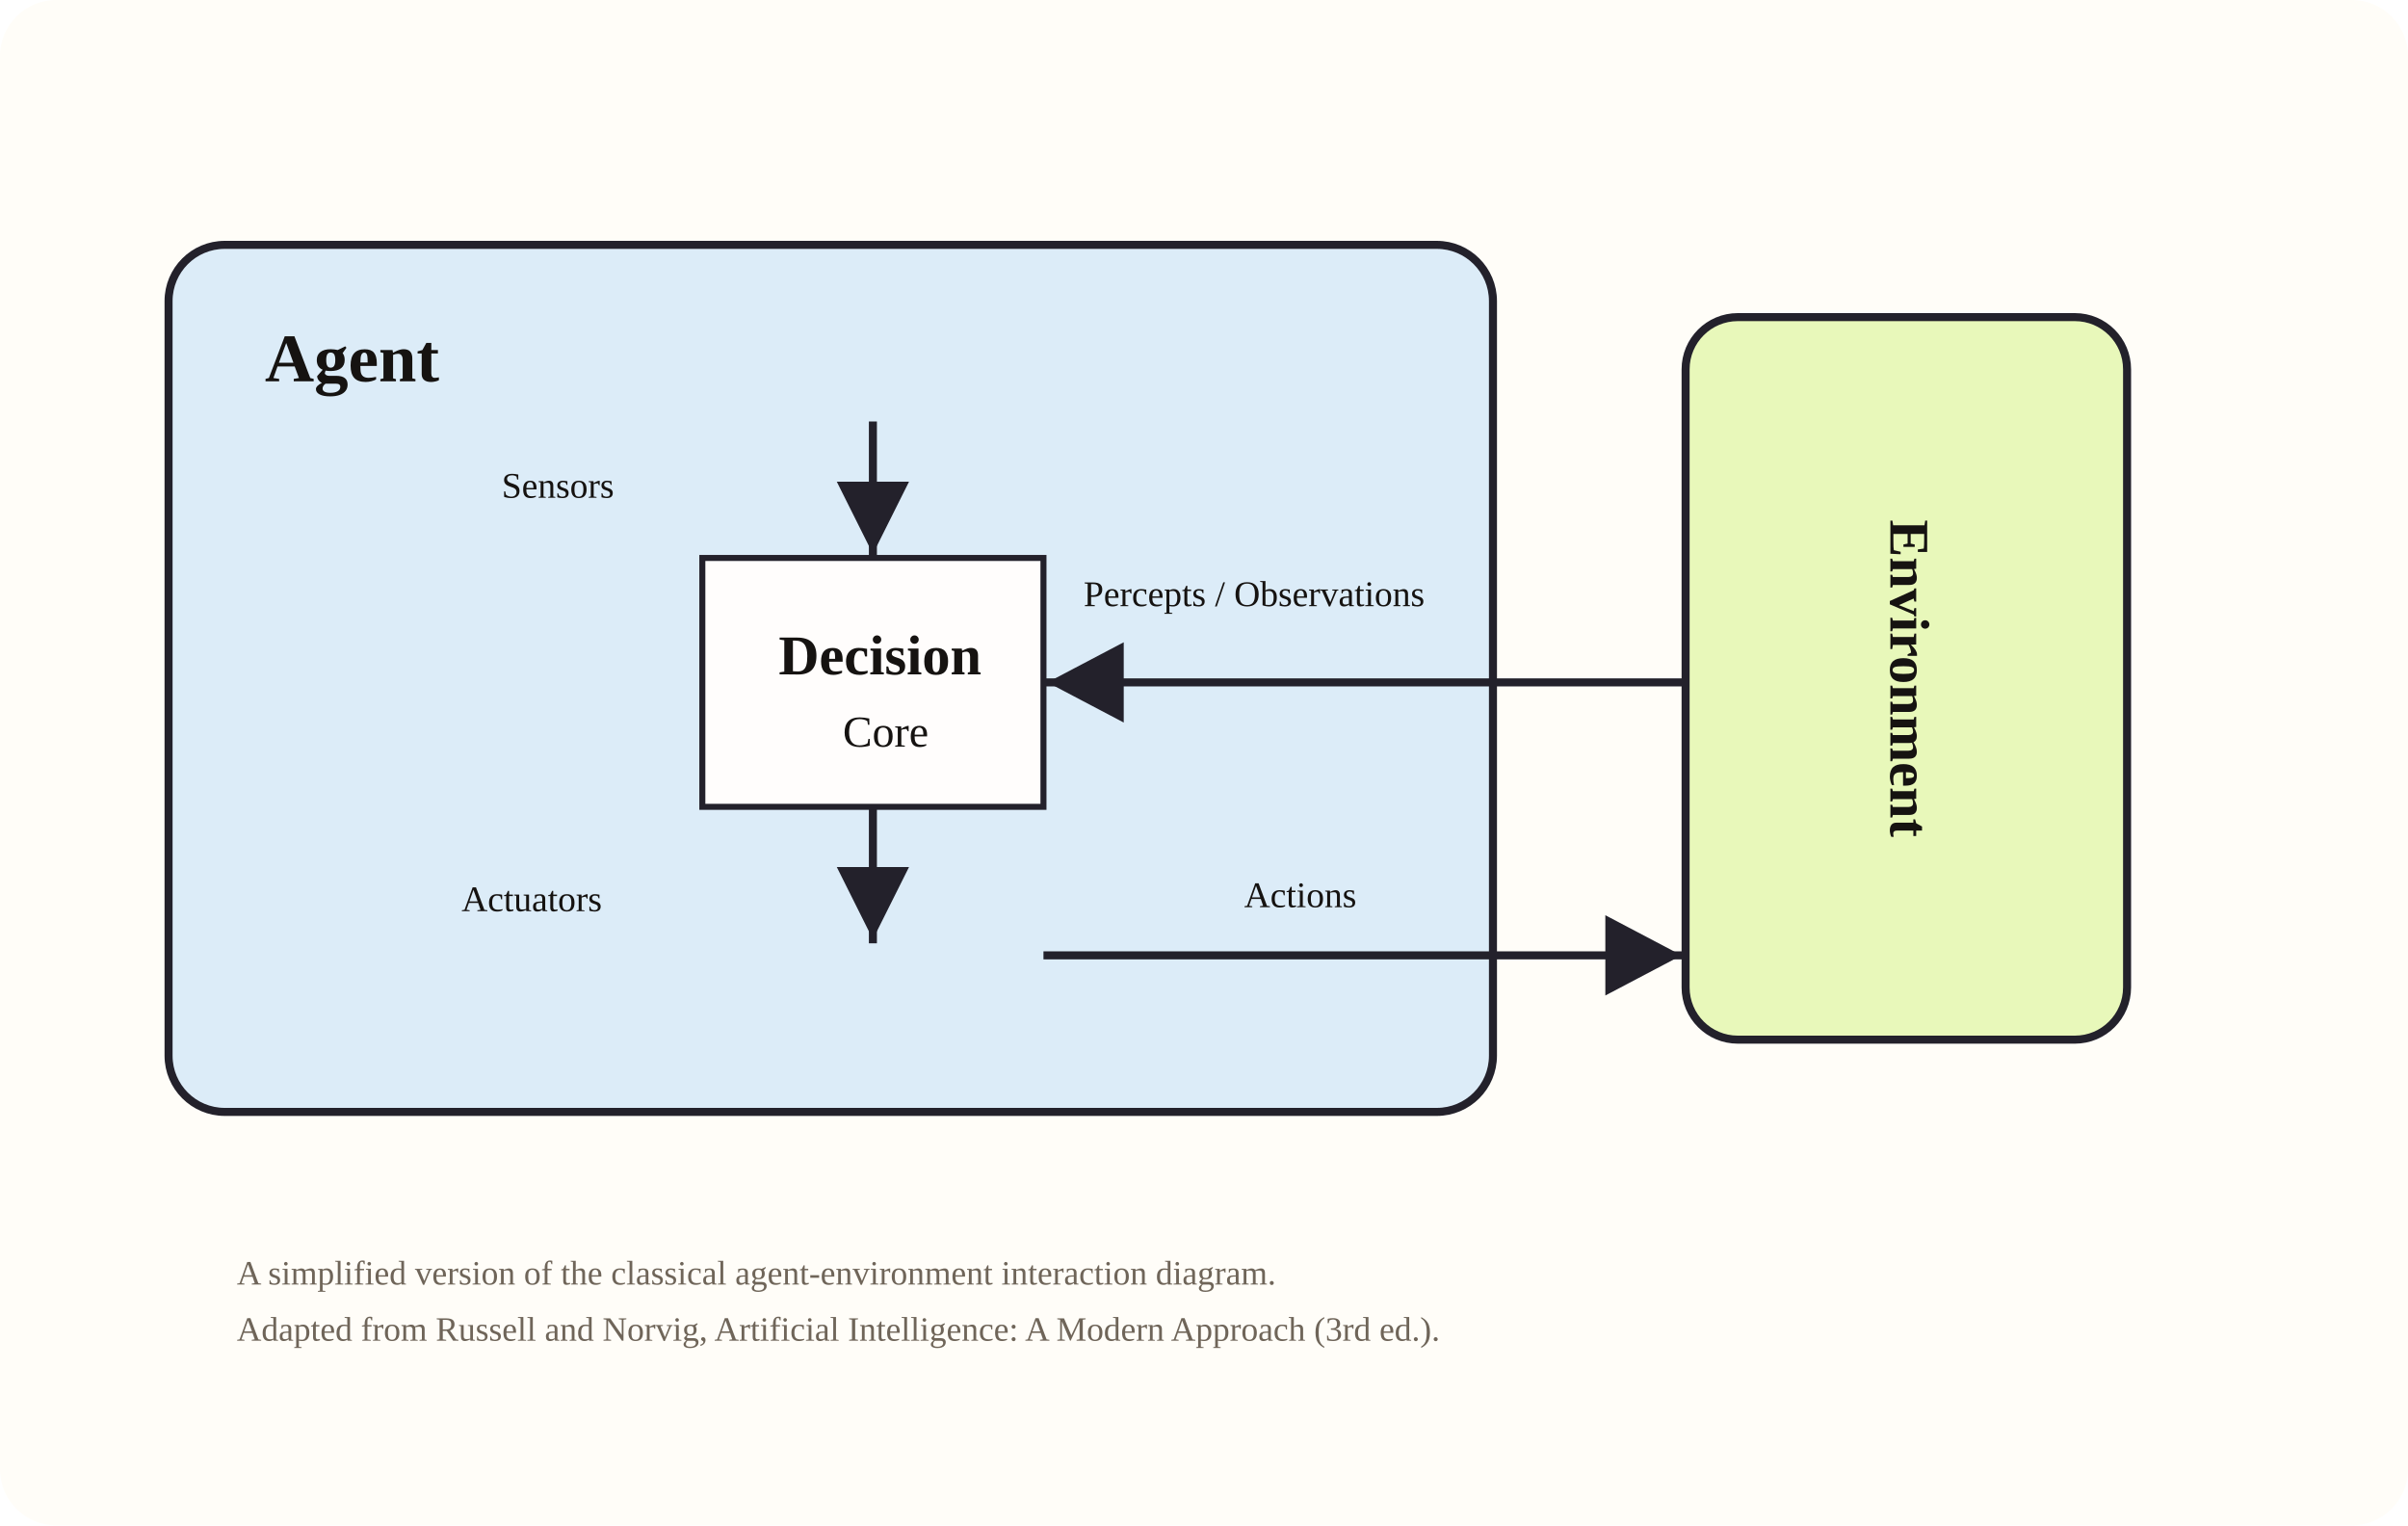
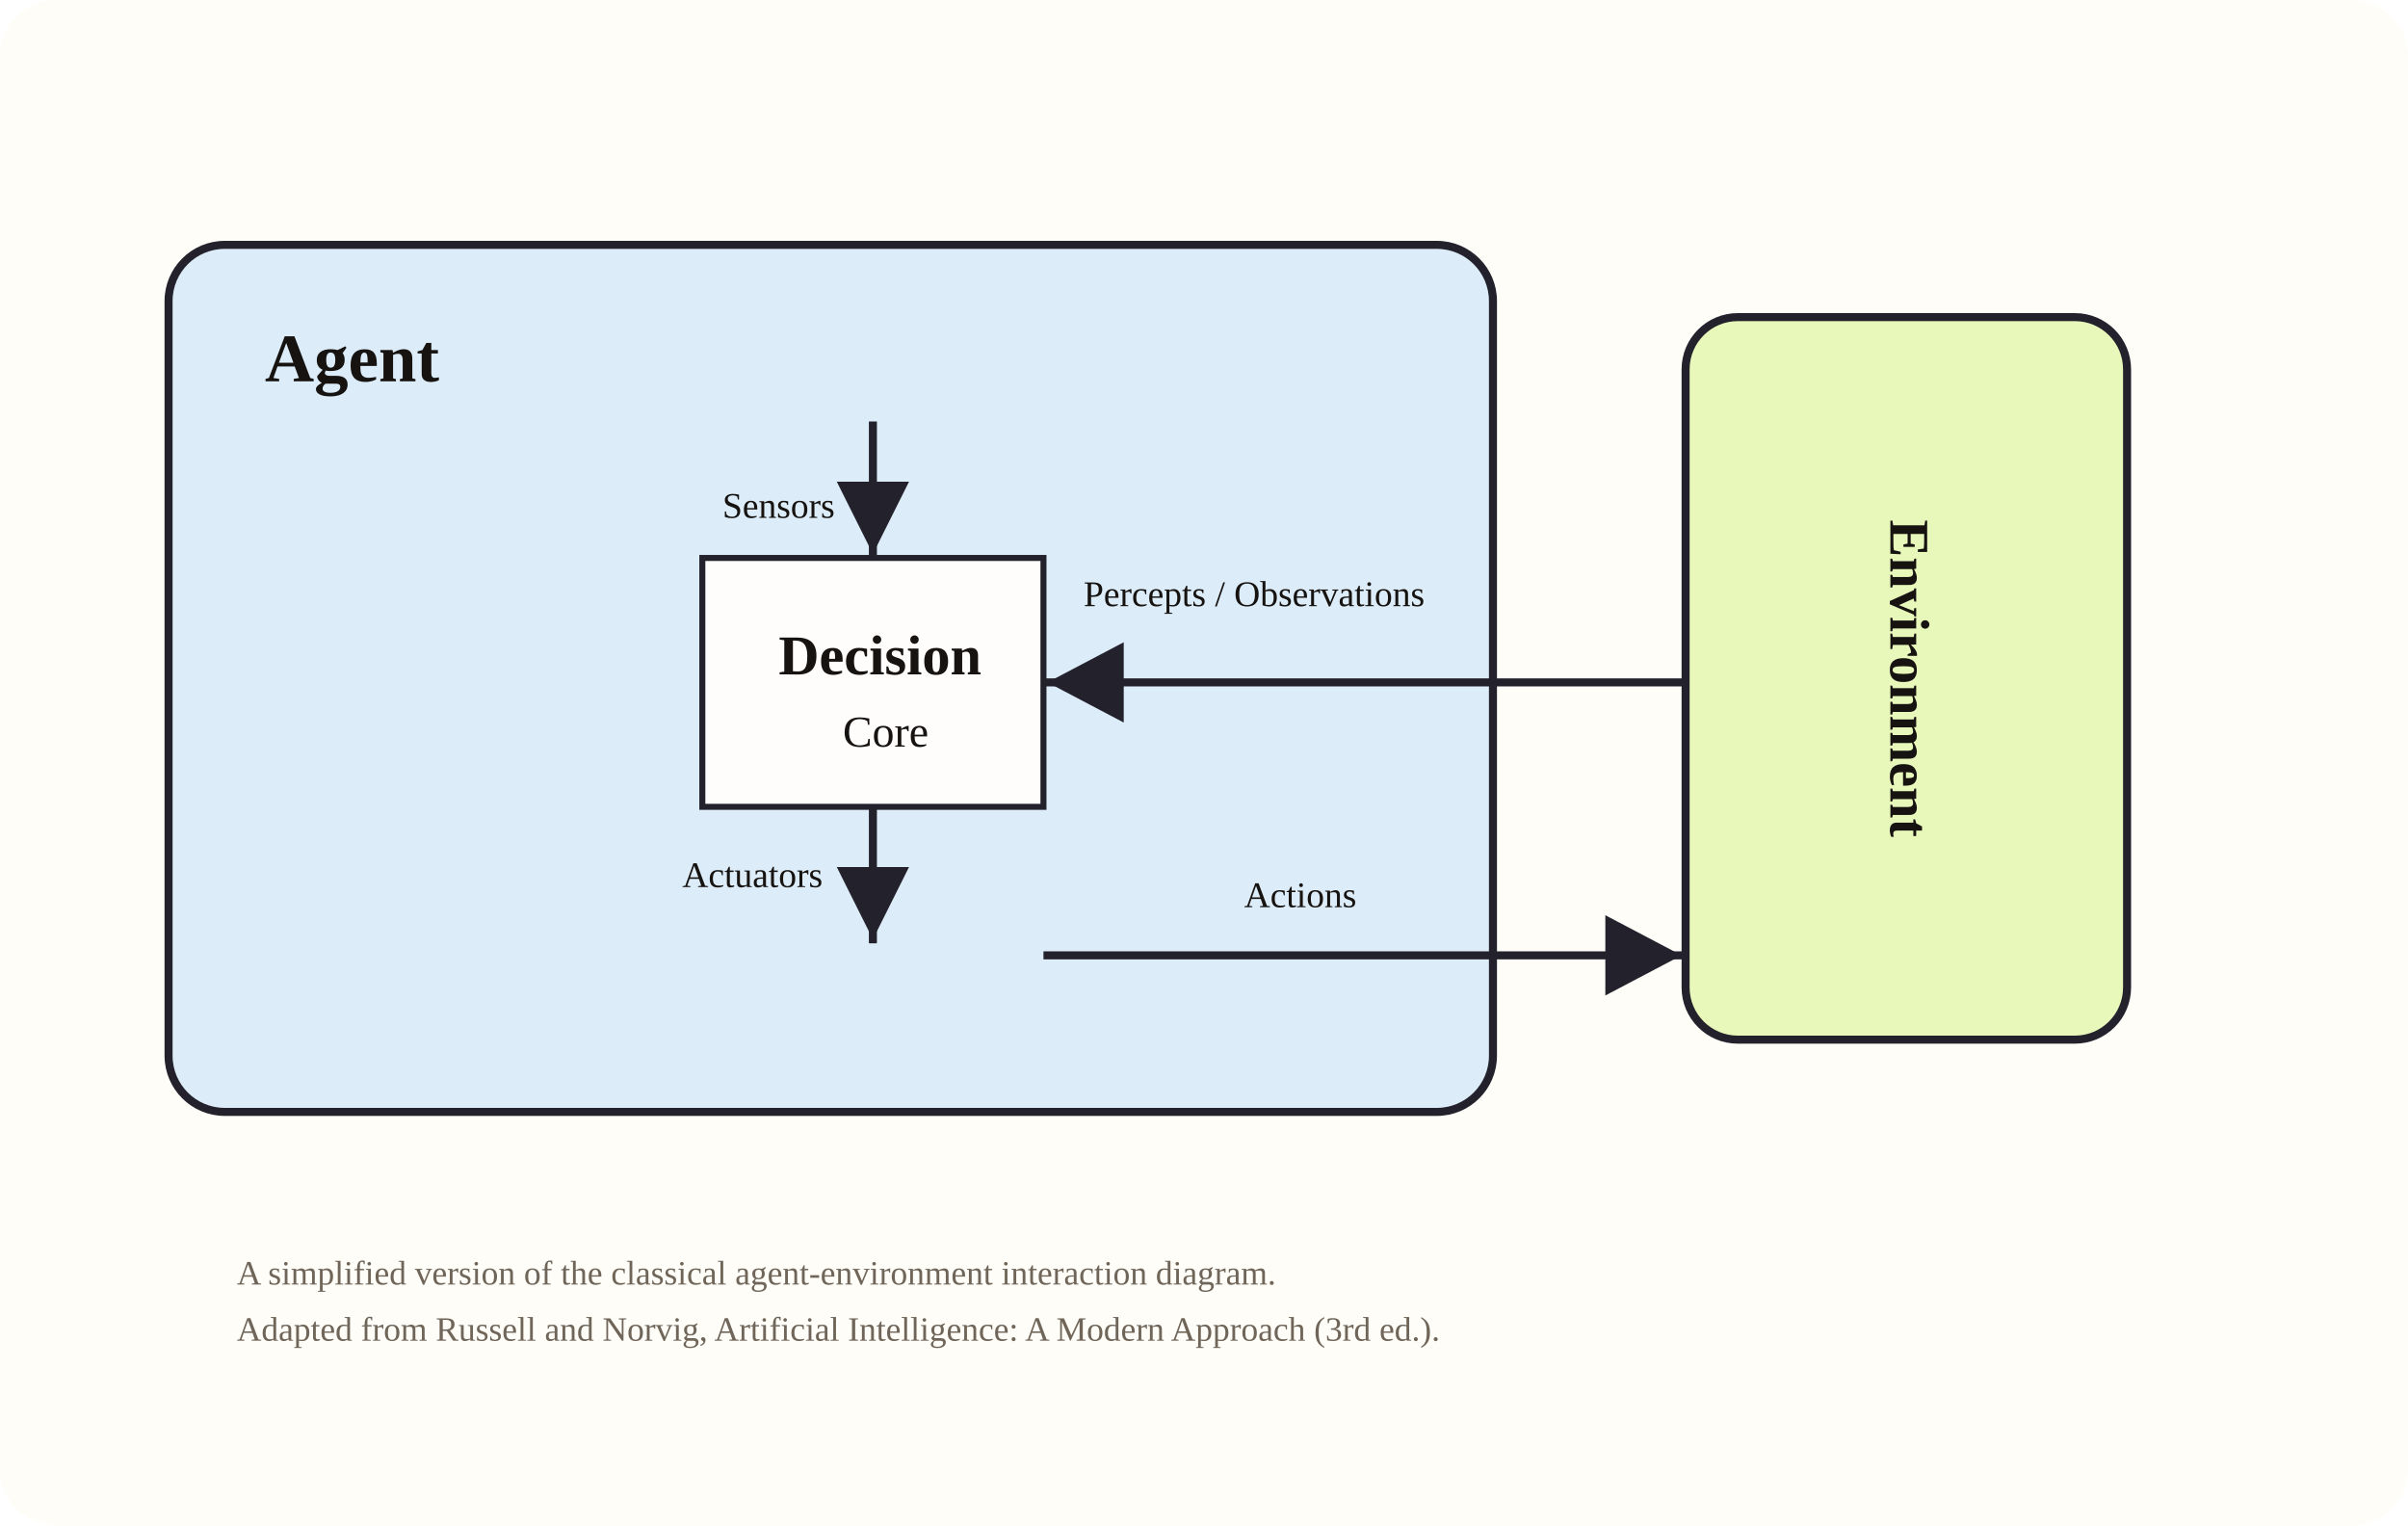
<svg xmlns="http://www.w3.org/2000/svg" width="1200" height="760" viewBox="0 0 1200 760" fill="none" role="img" aria-labelledby="title desc">
  <rect width="1200" height="760" rx="28" fill="#FFFDF8" />
  <rect x="84" y="122" width="660" height="432" rx="28" fill="#DCECF8" stroke="#23212B" stroke-width="4" />
  <rect x="840" y="158" width="220" height="360" rx="26" fill="#E8F8BA" stroke="#23212B" stroke-width="4" />
  <rect x="350" y="278" width="170" height="124" fill="#FFFDFC" stroke="#23212B" stroke-width="3" />
  <text x="132" y="190" fill="#161311" font-family="Georgia, 'Times New Roman', serif" font-size="34" font-weight="700">Agent</text>
  <text x="388" y="336" fill="#161311" font-family="Georgia, 'Times New Roman', serif" font-size="28" font-weight="700">Decision</text>
  <text x="420" y="372" fill="#161311" font-family="Georgia, 'Times New Roman', serif" font-size="22">Core</text>
  <text x="118" y="640" fill="#6F6559" font-family="Georgia, 'Times New Roman', serif" font-size="17">
    A simplified version of the classical agent-environment interaction diagram.
  </text>
  <text x="118" y="668" fill="#6F6559" font-family="Georgia, 'Times New Roman', serif" font-size="17">
    Adapted from Russell and Norvig, Artificial Intelligence: A Modern Approach (3rd ed.).
  </text>
  <line x1="840" y1="340" x2="520" y2="340" stroke="#23212B" stroke-width="4" />
  <polygon points="522,340 560,320 560,360" fill="#23212B" />
  <text x="540" y="302" fill="#161311" font-family="Georgia, 'Times New Roman', serif" font-size="18">Percepts / Observations</text>
  <line x1="520" y1="476" x2="840" y2="476" stroke="#23212B" stroke-width="4" />
  <polygon points="838,476 800,456 800,496" fill="#23212B" />
  <text x="620" y="452" fill="#161311" font-family="Georgia, 'Times New Roman', serif" font-size="18">Actions</text>
  <line x1="435" y1="210" x2="435" y2="278" stroke="#23212B" stroke-width="4" />
  <polygon points="435,276 417,240 453,240" fill="#23212B" />
-   <text x="250" y="248" fill="#161311" font-family="Georgia, 'Times New Roman', serif" font-size="18">Sensors</text>
+   <text x="360" y="258" fill="#161311" font-family="Georgia, 'Times New Roman', serif" font-size="18">Sensors</text>
  <line x1="435" y1="402" x2="435" y2="470" stroke="#23212B" stroke-width="4" />
  <polygon points="435,468 417,432 453,432" fill="#23212B" />
-   <text x="230" y="454" fill="#161311" font-family="Georgia, 'Times New Roman', serif" font-size="18">Actuators</text>
+   <text x="340" y="442" fill="#161311" font-family="Georgia, 'Times New Roman', serif" font-size="18">Actuators</text>
  <g transform="translate(950 338) rotate(90)">
    <text x="0" y="0" text-anchor="middle" dominant-baseline="middle" fill="#161311" font-family="Georgia, 'Times New Roman', serif" font-size="28" font-weight="700">Environment</text>
  </g>
</svg>
